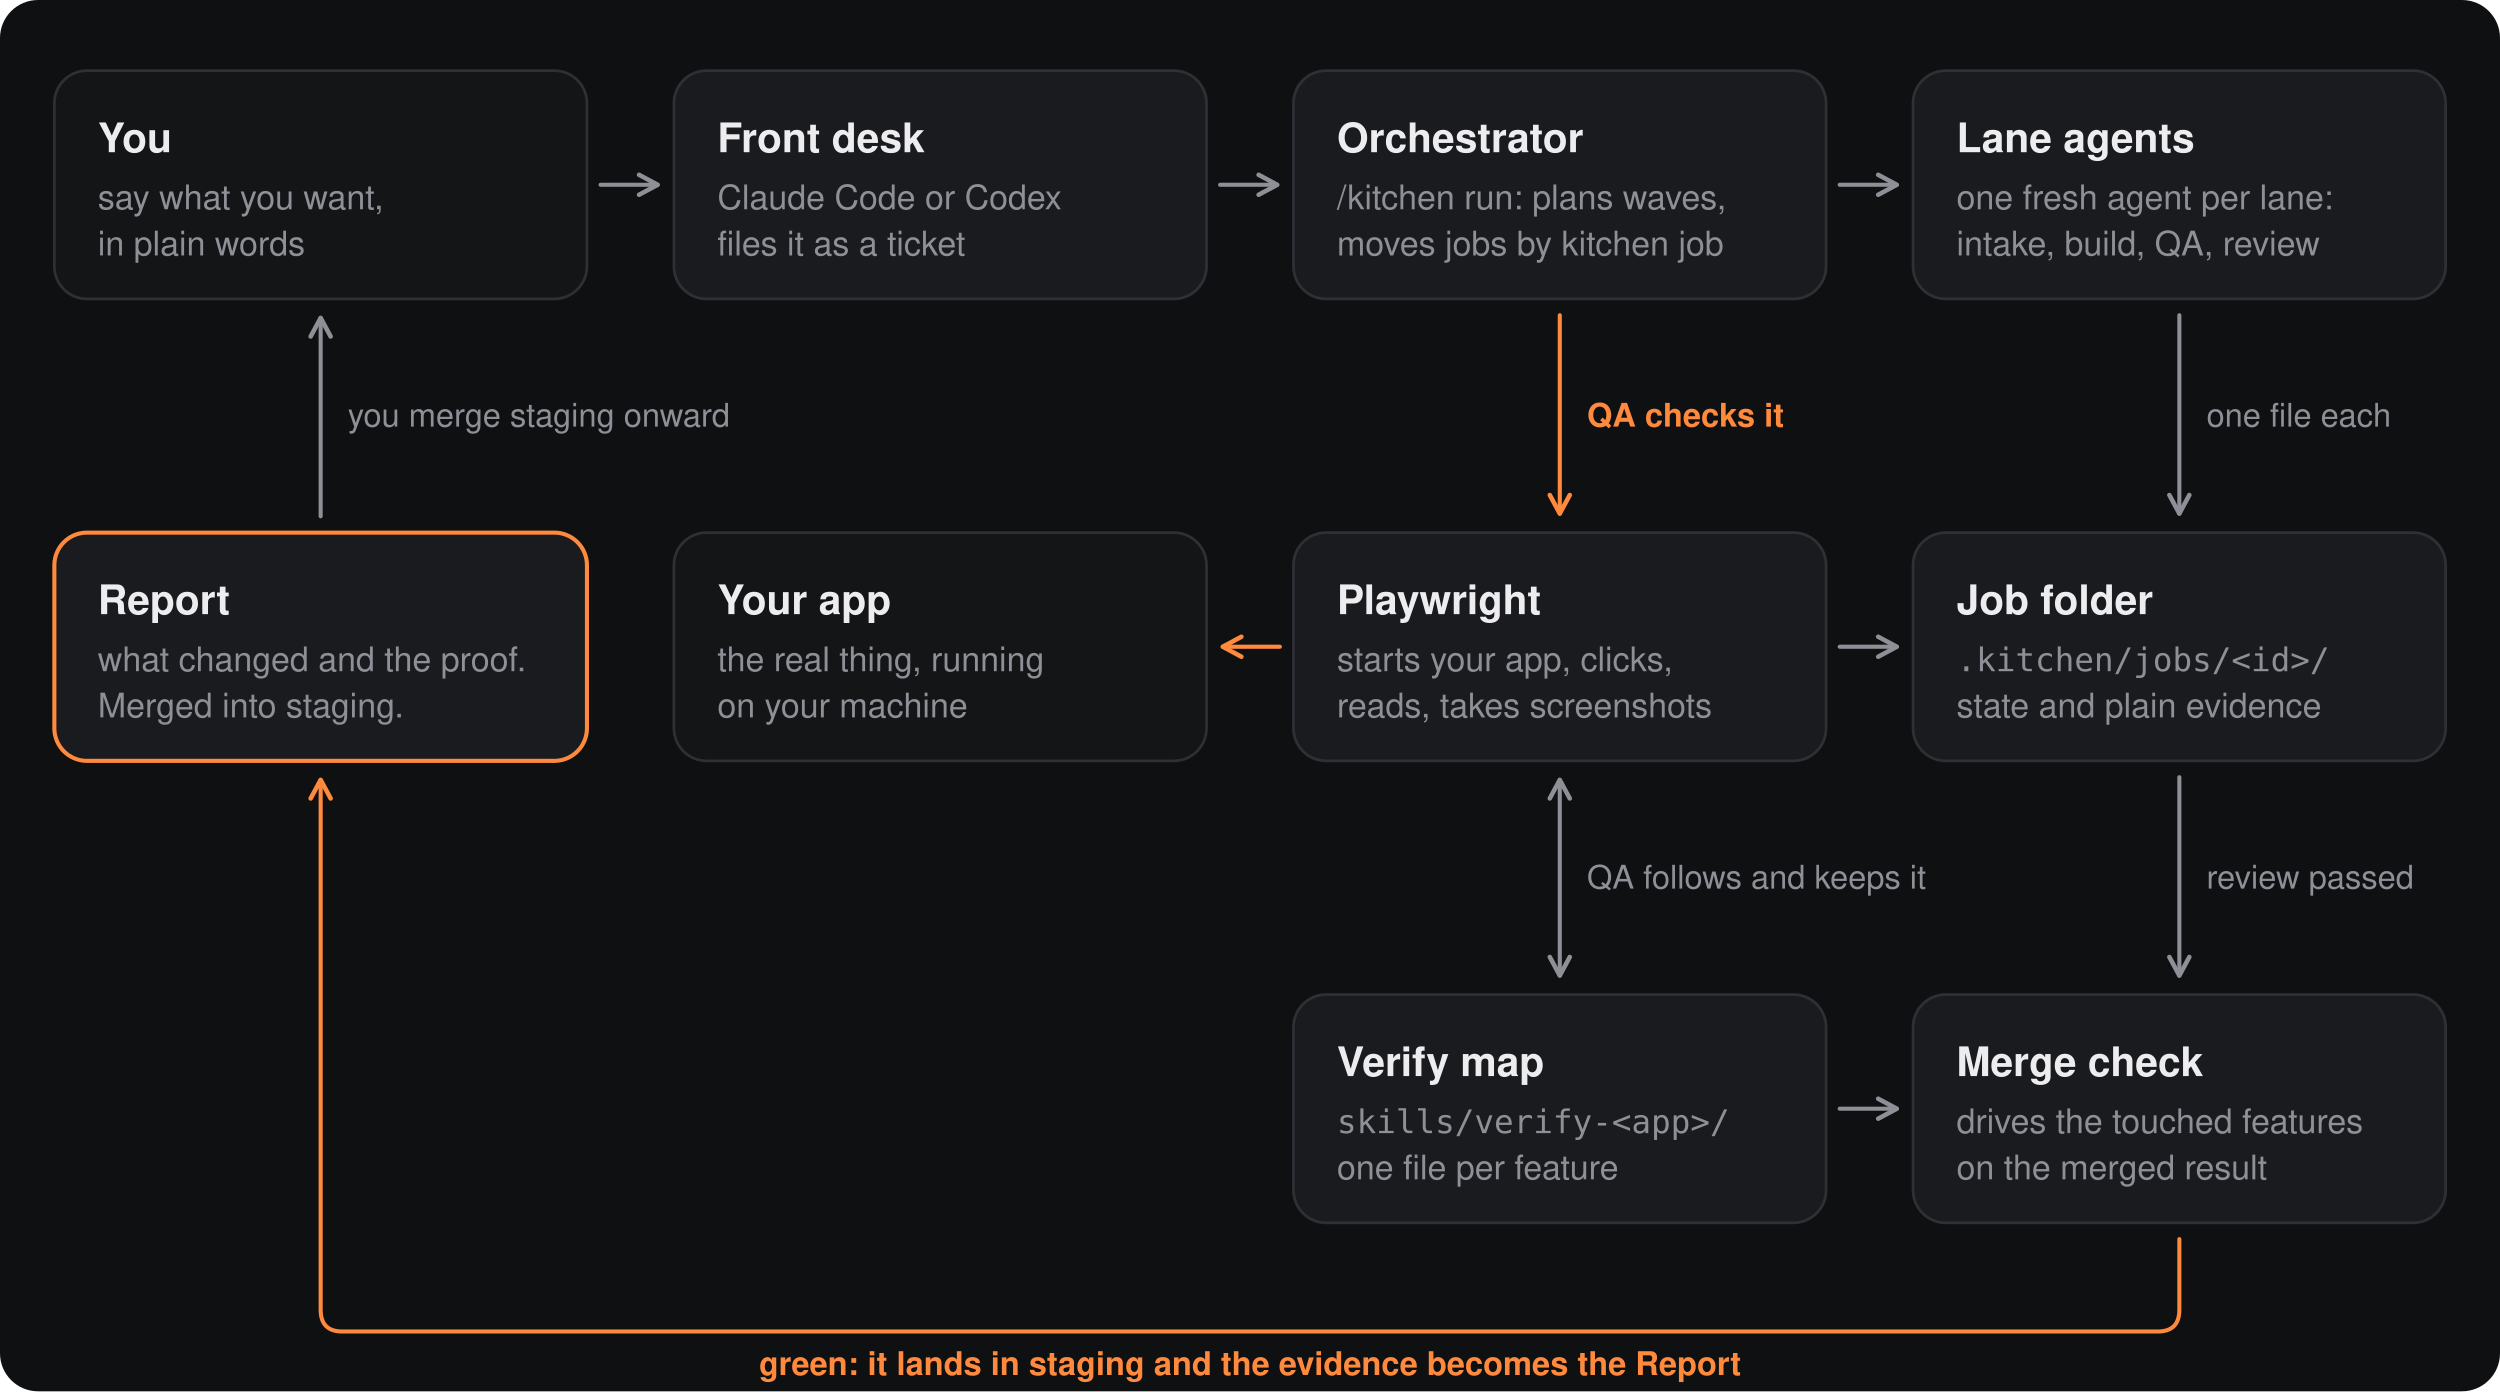
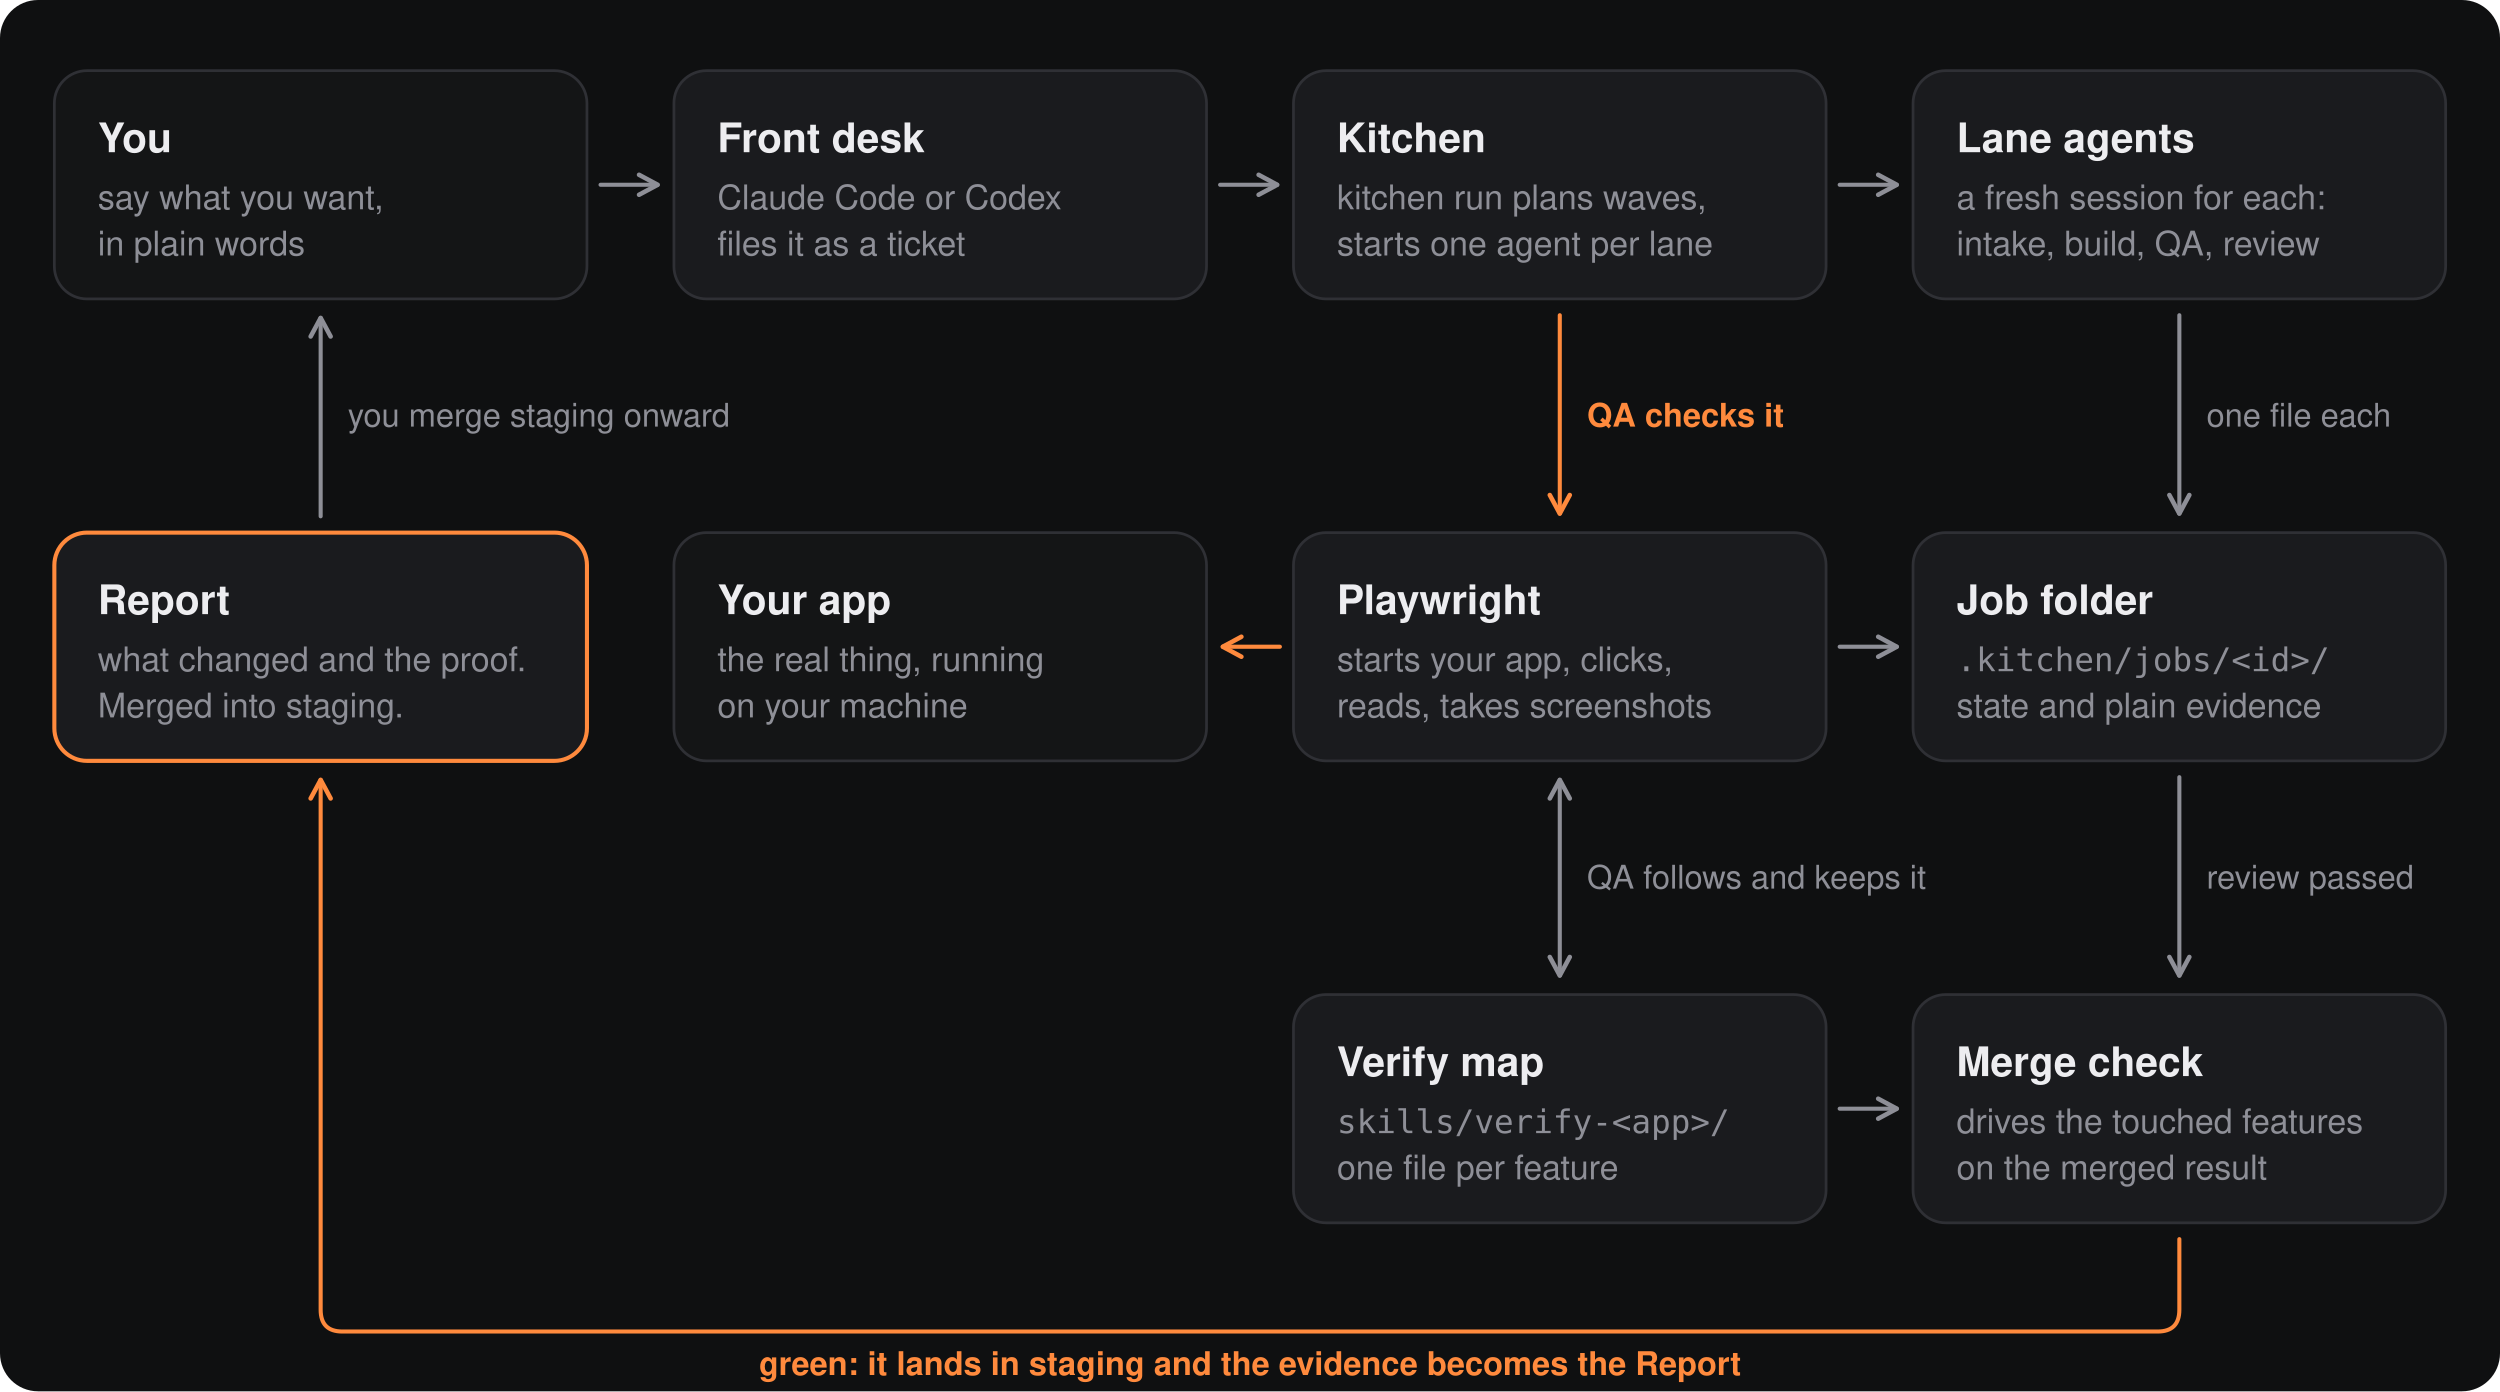
- <svg xmlns="http://www.w3.org/2000/svg" viewBox="0 0 920 512" width="920" height="512" role="img" aria-label="How Kitchen works: you tell Claude Code what you want and it files a ticket; the orchestrator session plans waves and moves each job with kitchen job verbs; one fresh agent per lane (intake, build, QA, review) writes into the job folder; QA drives your app with Playwright, following and keeping the verify map; before a job merges, a merge check drives the features the merge touches on the merged result; green lands in staging with its Report, and you merge staging onward.">
+ <svg xmlns="http://www.w3.org/2000/svg" viewBox="0 0 920 512" width="920" height="512" role="img" aria-label="How Kitchen works: you tell Claude Code what you want and it files a ticket; Kitchen's scheduler (kitchen run) plans waves, starts one agent session per lane and moves each job with its kitchen job verbs; each lane's agent (intake, build, QA, review) writes into the job folder; QA drives your app with Playwright, following and keeping the verify map; before a job merges, a merge check drives the features the merge touches on the merged result; green lands in staging with its Report, and you merge staging onward.">
  <defs>
    <marker id="hm" viewBox="0 0 10 10" refX="8" refY="5" markerWidth="7" markerHeight="7" orient="auto-start-reverse">
      <path d="M1.5,1.5L8,5L1.5,8.5" fill="none" stroke="#8e8f97" stroke-width="1.6" stroke-linecap="round" stroke-linejoin="round" />
    </marker>
    <marker id="ha" viewBox="0 0 10 10" refX="8" refY="5" markerWidth="7" markerHeight="7" orient="auto-start-reverse">
      <path d="M1.5,1.5L8,5L1.5,8.5" fill="none" stroke="#ff8a3d" stroke-width="1.6" stroke-linecap="round" stroke-linejoin="round" />
    </marker>
  </defs>
  <style>text{font-family:-apple-system,BlinkMacSystemFont,"Segoe UI","Helvetica Neue",Helvetica,Arial,sans-serif}.t{font-size:15px;font-weight:600;fill:#ededf0}.s{font-size:12.5px;fill:#8e8f97}.m{font-size:12px;fill:#8e8f97;font-family:"SF Mono",ui-monospace,Menlo,Consolas,monospace}.l{font-size:12px;fill:#8e8f97}.la{font-size:12px;fill:#ff8a3d;font-weight:600}</style>
  <rect width="920" height="512" rx="14" fill="#0f1011" />
  <g>
    <rect x="20" y="26" width="196" height="84" rx="12" fill="#141516" stroke="#2f3035" stroke-width="1" />
    <text x="36" y="56" class="t">You</text>
    <text x="36" y="77" class="s">say what you want,</text>
    <text x="36" y="94" class="s">in plain words</text>
  </g>
  <g>
    <rect x="248" y="26" width="196" height="84" rx="12" fill="#1a1b1e" stroke="#2f3035" stroke-width="1" />
    <text x="264" y="56" class="t">Front desk</text>
    <text x="264" y="77" class="s">Claude Code or Codex</text>
    <text x="264" y="94" class="s">files it as a ticket</text>
  </g>
  <g>
    <rect x="476" y="26" width="196" height="84" rx="12" fill="#1a1b1e" stroke="#2f3035" stroke-width="1" />
-     <text x="492" y="56" class="t">Orchestrator</text>
-     <text x="492" y="77" class="s">/kitchen run: plans waves,</text>
-     <text x="492" y="94" class="s">moves jobs by kitchen job</text>
+     <text x="492" y="56" class="t">Kitchen</text>
+     <text x="492" y="77" class="s">kitchen run plans waves,</text>
+     <text x="492" y="94" class="s">starts one agent per lane</text>
  </g>
  <g>
    <rect x="704" y="26" width="196" height="84" rx="12" fill="#1a1b1e" stroke="#2f3035" stroke-width="1" />
    <text x="720" y="56" class="t">Lane agents</text>
-     <text x="720" y="77" class="s">one fresh agent per lane:</text>
+     <text x="720" y="77" class="s">a fresh session for each:</text>
    <text x="720" y="94" class="s">intake, build, QA, review</text>
  </g>
  <g>
    <rect x="20" y="196" width="196" height="84" rx="12" fill="#1a1b1e" stroke="#ff8a3d" stroke-width="1.5" />
    <text x="36" y="226" class="t">Report</text>
    <text x="36" y="247" class="s">what changed and the proof.</text>
    <text x="36" y="264" class="s">Merged into staging.</text>
  </g>
  <g>
    <rect x="248" y="196" width="196" height="84" rx="12" fill="#141516" stroke="#2f3035" stroke-width="1" />
    <text x="264" y="226" class="t">Your app</text>
    <text x="264" y="247" class="s">the real thing, running</text>
    <text x="264" y="264" class="s">on your machine</text>
  </g>
  <g>
    <rect x="476" y="196" width="196" height="84" rx="12" fill="#1a1b1e" stroke="#2f3035" stroke-width="1" />
    <text x="492" y="226" class="t">Playwright</text>
    <text x="492" y="247" class="s">starts your app, clicks,</text>
    <text x="492" y="264" class="s">reads, takes screenshots</text>
  </g>
  <g>
    <rect x="704" y="196" width="196" height="84" rx="12" fill="#1a1b1e" stroke="#2f3035" stroke-width="1" />
    <text x="720" y="226" class="t">Job folder</text>
    <text x="720" y="247" class="m">.kitchen/jobs/&lt;id&gt;/</text>
    <text x="720" y="264" class="s">state and plain evidence</text>
  </g>
  <g>
    <rect x="476" y="366" width="196" height="84" rx="12" fill="#1a1b1e" stroke="#2f3035" stroke-width="1" />
    <text x="492" y="396" class="t">Verify map</text>
    <text x="492" y="417" class="m">skills/verify-&lt;app&gt;/</text>
    <text x="492" y="434" class="s">one file per feature</text>
  </g>
  <g>
    <rect x="704" y="366" width="196" height="84" rx="12" fill="#1a1b1e" stroke="#2f3035" stroke-width="1" />
    <text x="720" y="396" class="t">Merge check</text>
    <text x="720" y="417" class="s">drives the touched features</text>
    <text x="720" y="434" class="s">on the merged result</text>
  </g>
  <path d="M221,68H242" fill="none" stroke="#8e8f97" stroke-width="1.5" stroke-linecap="round" stroke-linejoin="round" marker-end="url(#hm)" />
  <path d="M449,68H470" fill="none" stroke="#8e8f97" stroke-width="1.5" stroke-linecap="round" stroke-linejoin="round" marker-end="url(#hm)" />
  <path d="M677,68H698" fill="none" stroke="#8e8f97" stroke-width="1.5" stroke-linecap="round" stroke-linejoin="round" marker-end="url(#hm)" />
  <path d="M574,116V189" fill="none" stroke="#ff8a3d" stroke-width="1.5" stroke-linecap="round" stroke-linejoin="round" marker-end="url(#ha)" />
  <text x="584" y="157" class="la">QA checks it</text>
  <path d="M471,238H450" fill="none" stroke="#ff8a3d" stroke-width="1.5" stroke-linecap="round" stroke-linejoin="round" marker-end="url(#ha)" />
  <path d="M677,238H698" fill="none" stroke="#8e8f97" stroke-width="1.5" stroke-linecap="round" stroke-linejoin="round" marker-end="url(#hm)" />
  <path d="M802,116V189" fill="none" stroke="#8e8f97" stroke-width="1.5" stroke-linecap="round" stroke-linejoin="round" marker-end="url(#hm)" />
  <text x="812" y="157" class="l">one file each</text>
  <path d="M574,287V359" fill="none" stroke="#8e8f97" stroke-width="1.5" stroke-linecap="round" stroke-linejoin="round" marker-start="url(#hm)" marker-end="url(#hm)" />
  <text x="584" y="327" class="l">QA follows and keeps it</text>
  <path d="M802,286V359" fill="none" stroke="#8e8f97" stroke-width="1.5" stroke-linecap="round" stroke-linejoin="round" marker-end="url(#hm)" />
  <text x="812" y="327" class="l">review passed</text>
  <path d="M677,408H698" fill="none" stroke="#8e8f97" stroke-width="1.5" stroke-linecap="round" stroke-linejoin="round" marker-end="url(#hm)" />
  <path d="M802,456V482Q802,490 794,490H126Q118,490 118,482V287" fill="none" stroke="#ff8a3d" stroke-width="1.5" stroke-linecap="round" stroke-linejoin="round" marker-end="url(#ha)" />
  <text x="460" y="506" text-anchor="middle" class="la">green: it lands in staging and the evidence becomes the Report</text>
  <path d="M118,190V117" fill="none" stroke="#8e8f97" stroke-width="1.5" stroke-linecap="round" stroke-linejoin="round" marker-end="url(#hm)" />
  <text x="128" y="157" class="l">you merge staging onward</text>
</svg>
